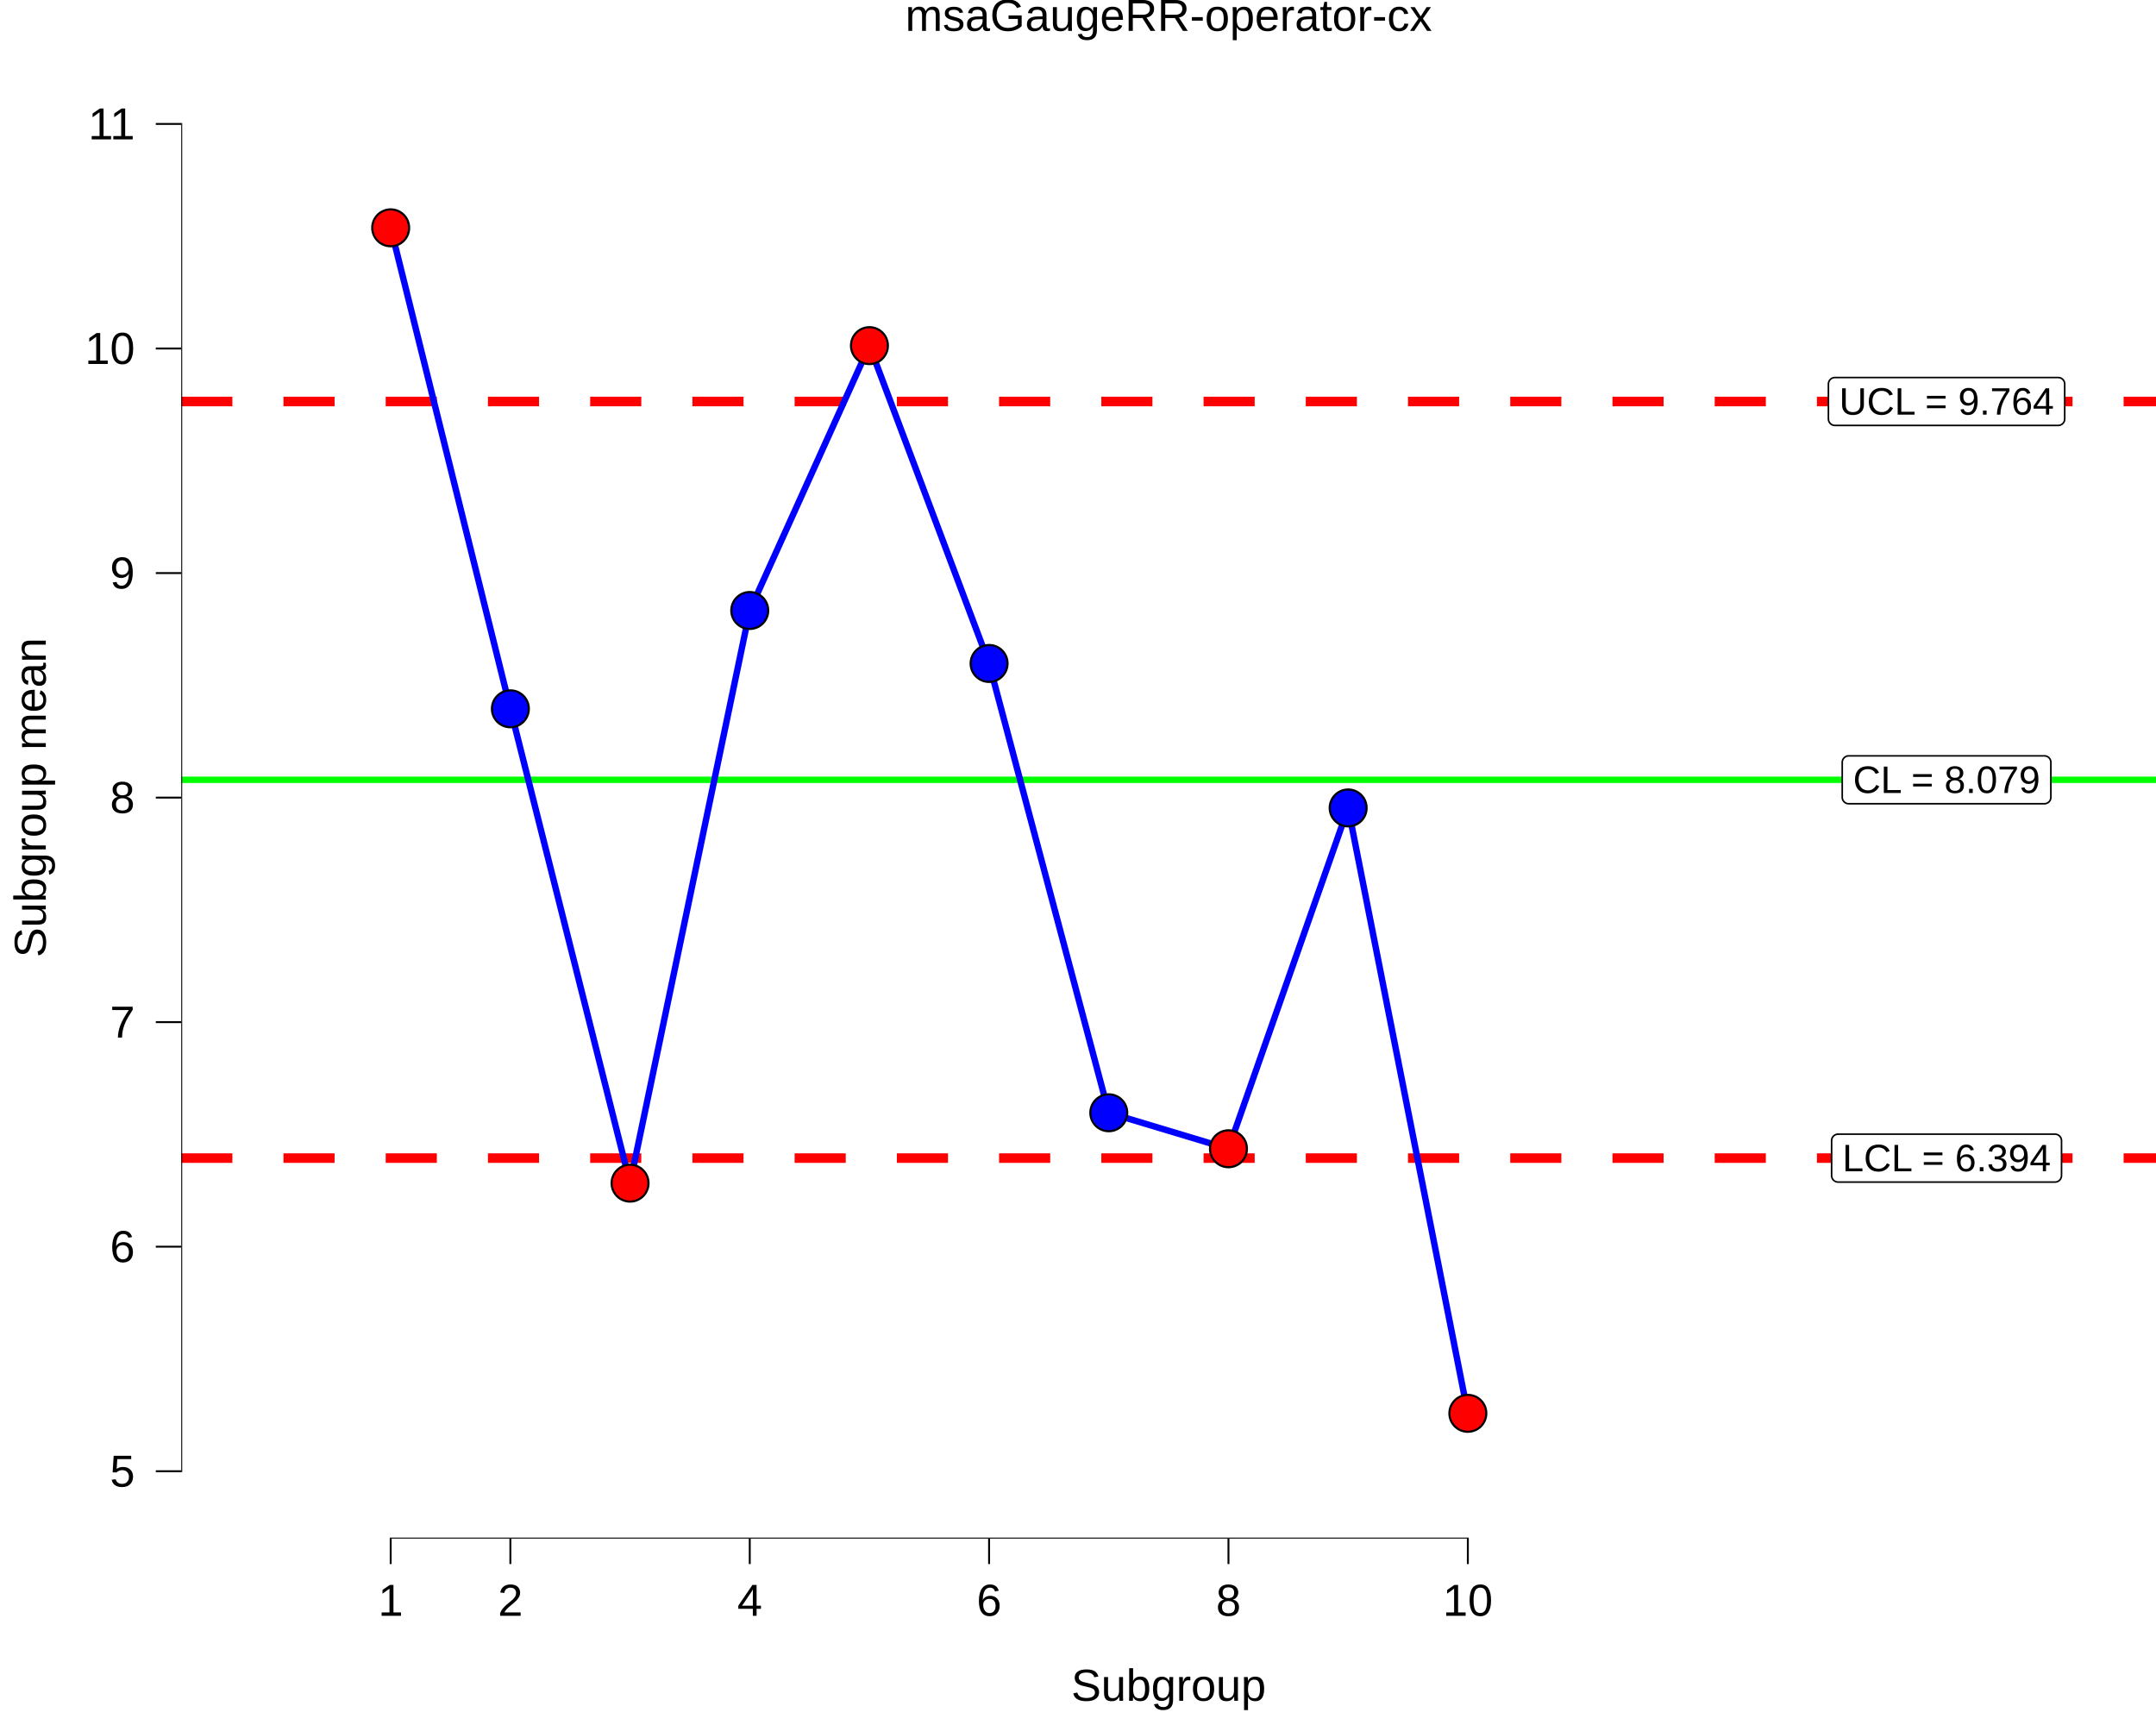
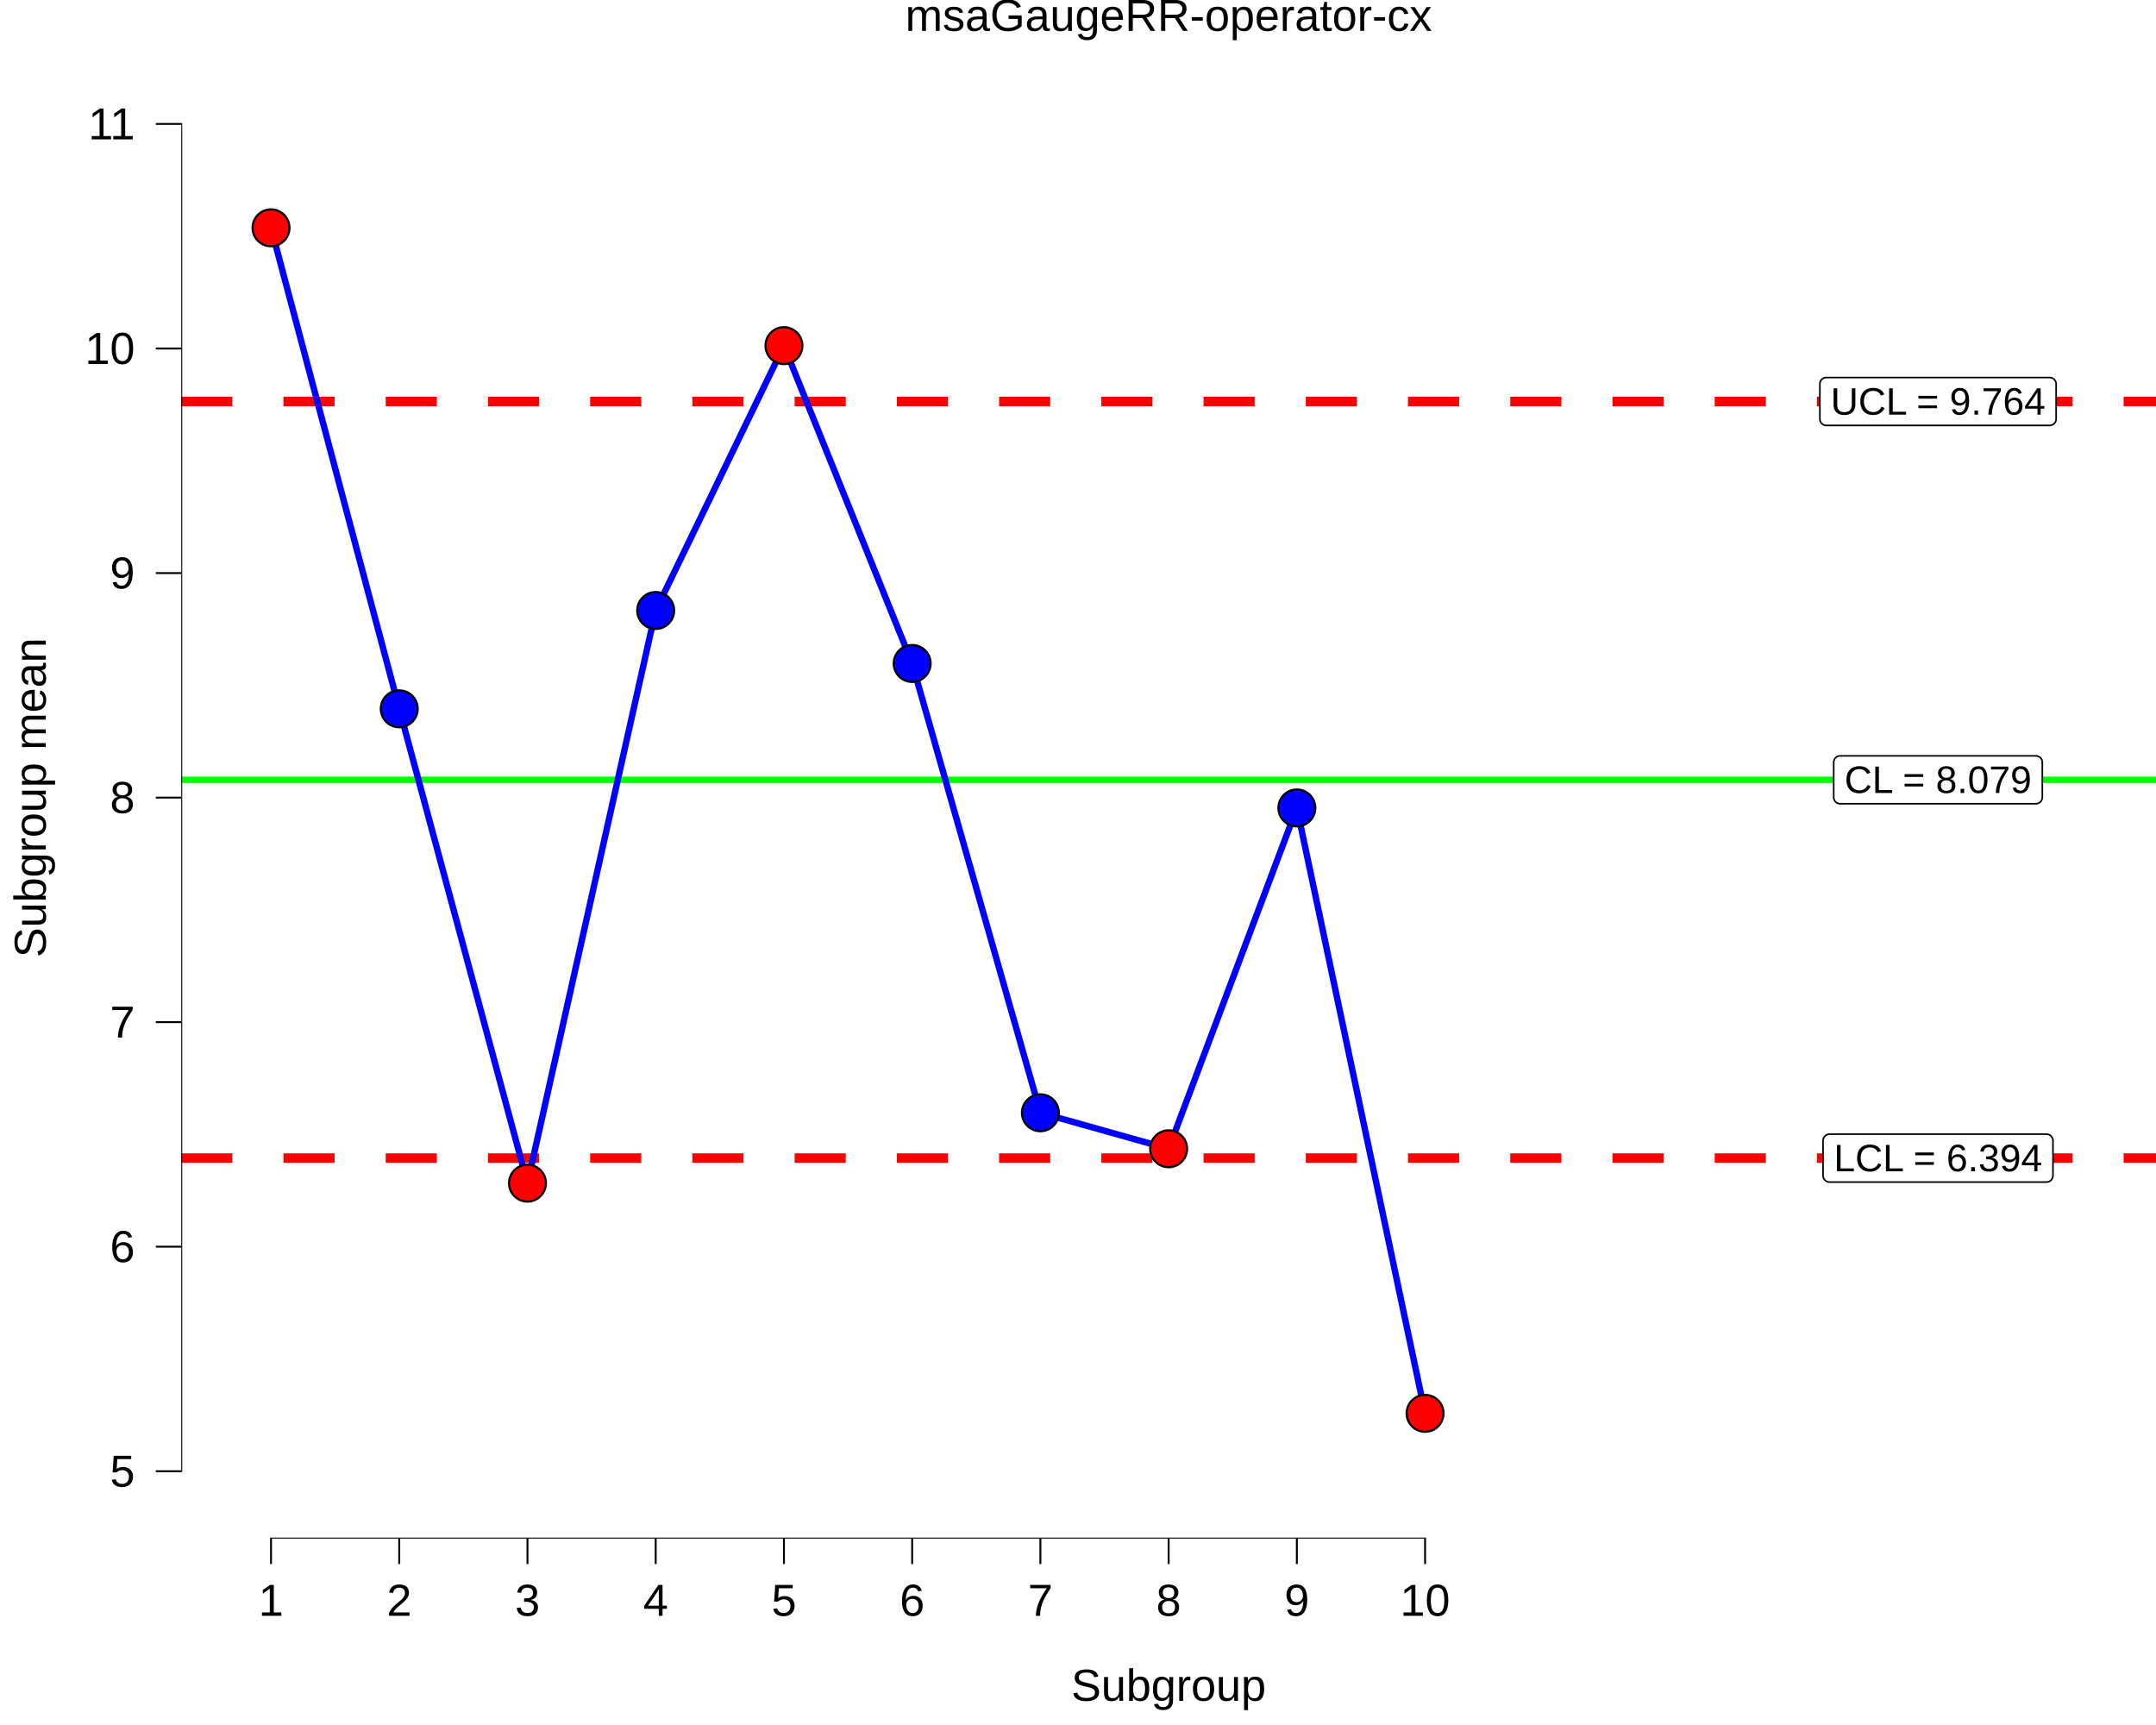
<svg xmlns="http://www.w3.org/2000/svg" viewBox="0 0 720.00 576.00">
  <defs>
    <style type="text/css">
    line, polyline, polygon, path, rect, circle {
      fill: none;
      stroke: #000000;
      stroke-linecap: round;
      stroke-linejoin: round;
      stroke-miterlimit: 10.00;
    }
  </style>
  </defs>
  <rect width="100%" height="100%" style="stroke: none; fill: #FFFFFF;" />
  <rect x="0.00" y="0.00" width="720.00" height="576.00" style="stroke-width: 10.67; stroke: none;" />
  <defs>
    <clipPath id="cpNjAuNTN8NzIwLjAwfDUxMy43NXwxOC45MA==">
      <rect x="60.53" y="18.90" width="659.47" height="494.85" />
    </clipPath>
  </defs>
  <rect x="60.53" y="18.90" width="659.47" height="494.85" style="stroke-width: 10.67; stroke: none;" clip-path="url(#cpNjAuNTN8NzIwLjAwfDUxMy43NXwxOC45MA==)" />
  <line x1="60.53" y1="260.38" x2="720.00" y2="260.38" style="stroke-width: 2.13; stroke: #00FF00; stroke-linecap: butt;" clip-path="url(#cpNjAuNTN8NzIwLjAwfDUxMy43NXwxOC45MA==)" />
  <line x1="60.53" y1="134.06" x2="720.00" y2="134.06" style="stroke-width: 3.20; stroke: #FF0000; stroke-dasharray: 17.07,17.07; stroke-linecap: butt;" clip-path="url(#cpNjAuNTN8NzIwLjAwfDUxMy43NXwxOC45MA==)" />
  <line x1="60.53" y1="386.71" x2="720.00" y2="386.71" style="stroke-width: 3.20; stroke: #FF0000; stroke-dasharray: 17.07,17.07; stroke-linecap: butt;" clip-path="url(#cpNjAuNTN8NzIwLjAwfDUxMy43NXwxOC45MA==)" />
-   <polygon points="617.38,268.38 682.73,268.38 682.64,268.38 682.99,268.37 683.33,268.30 683.66,268.17 683.96,268.00 684.23,267.78 684.46,267.52 684.64,267.23 684.78,266.91 684.86,266.57 684.89,266.22 684.89,266.22 684.89,254.55 684.89,254.55 684.86,254.20 684.78,253.86 684.64,253.54 684.46,253.25 684.23,252.99 683.96,252.77 683.66,252.60 683.33,252.47 682.99,252.40 682.73,252.39 617.38,252.39 617.64,252.40 617.29,252.39 616.95,252.43 616.62,252.53 616.30,252.68 616.02,252.87 615.77,253.11 615.56,253.39 615.39,253.70 615.28,254.03 615.23,254.37 615.22,254.55 615.22,266.22 615.23,266.05 615.23,266.40 615.28,266.74 615.39,267.07 615.56,267.38 615.77,267.66 616.02,267.90 616.30,268.09 616.62,268.24 616.95,268.34 617.29,268.38 " style="stroke-width: 0.53; fill: #FFFFFF;" clip-path="url(#cpNjAuNTN8NzIwLjAwfDUxMy43NXwxOC45MA==)" />
+   <polygon points="614.53,268.38 679.88,268.38 679.79,268.38 680.14,268.37 680.48,268.30 680.80,268.17 681.10,268.00 681.37,267.78 681.60,267.52 681.79,267.23 681.92,266.91 682.01,266.57 682.04,266.22 682.04,266.22 682.04,254.55 682.04,254.55 682.01,254.20 681.92,253.86 681.79,253.54 681.60,253.25 681.37,252.99 681.10,252.77 680.80,252.60 680.48,252.47 680.14,252.40 679.88,252.39 614.53,252.39 614.79,252.40 614.44,252.39 614.10,252.43 613.76,252.53 613.45,252.68 613.16,252.87 612.91,253.11 612.70,253.39 612.54,253.70 612.43,254.03 612.37,254.37 612.37,254.55 612.37,266.22 612.37,266.05 612.37,266.40 612.43,266.74 612.54,267.07 612.70,267.38 612.91,267.66 613.16,267.90 613.45,268.09 613.76,268.24 614.10,268.34 614.44,268.38 " style="stroke-width: 0.53; fill: #FFFFFF;" clip-path="url(#cpNjAuNTN8NzIwLjAwfDUxMy43NXwxOC45MA==)" />
  <g clip-path="url(#cpNjAuNTN8NzIwLjAwfDUxMy43NXwxOC45MA==)">
-     <text x="618.82" y="264.78" style="font-size: 12.80px; font-family: Liberation Sans;" textLength="62.47px" lengthAdjust="spacingAndGlyphs">CL = 8.079</text>
+     <text x="615.97" y="264.78" style="font-size: 12.80px; font-family: Liberation Sans;" textLength="62.47px" lengthAdjust="spacingAndGlyphs">CL = 8.079</text>
  </g>
-   <polygon points="612.76,142.06 687.35,142.06 687.26,142.06 687.61,142.04 687.95,141.97 688.27,141.85 688.57,141.68 688.84,141.46 689.07,141.20 689.26,140.90 689.40,140.58 689.48,140.25 689.51,139.90 689.51,139.90 689.51,128.22 689.51,128.22 689.48,127.88 689.40,127.54 689.26,127.22 689.07,126.92 688.84,126.66 688.57,126.44 688.27,126.27 687.95,126.15 687.61,126.08 687.35,126.06 612.76,126.06 613.03,126.08 612.68,126.06 612.33,126.11 612.00,126.20 611.68,126.35 611.40,126.55 611.15,126.79 610.94,127.07 610.78,127.38 610.67,127.70 610.61,128.05 610.60,128.22 610.60,139.90 610.61,139.72 610.61,140.07 610.67,140.42 610.78,140.75 610.94,141.05 611.15,141.33 611.40,141.57 611.68,141.77 612.00,141.92 612.33,142.02 612.68,142.06 " style="stroke-width: 0.53; fill: #FFFFFF;" clip-path="url(#cpNjAuNTN8NzIwLjAwfDUxMy43NXwxOC45MA==)" />
+   <polygon points="609.91,142.06 684.49,142.06 684.41,142.06 684.75,142.04 685.09,141.97 685.42,141.85 685.72,141.68 685.99,141.46 686.22,141.20 686.41,140.90 686.54,140.58 686.63,140.25 686.65,139.90 686.65,139.90 686.65,128.22 686.65,128.22 686.63,127.88 686.54,127.54 686.41,127.22 686.22,126.92 685.99,126.66 685.72,126.44 685.42,126.27 685.09,126.15 684.75,126.08 684.49,126.06 609.91,126.06 610.17,126.08 609.82,126.06 609.48,126.11 609.14,126.20 608.83,126.35 608.54,126.55 608.29,126.79 608.08,127.07 607.92,127.38 607.81,127.70 607.76,128.05 607.75,128.22 607.75,139.90 607.76,139.72 607.76,140.07 607.81,140.42 607.92,140.75 608.08,141.05 608.29,141.33 608.54,141.57 608.83,141.77 609.14,141.92 609.48,142.02 609.82,142.06 " style="stroke-width: 0.53; fill: #FFFFFF;" clip-path="url(#cpNjAuNTN8NzIwLjAwfDUxMy43NXwxOC45MA==)" />
  <g clip-path="url(#cpNjAuNTN8NzIwLjAwfDUxMy43NXwxOC45MA==)">
-     <text x="614.20" y="138.46" style="font-size: 12.80px; font-family: Liberation Sans;" textLength="71.70px" lengthAdjust="spacingAndGlyphs">UCL = 9.764</text>
+     <text x="611.35" y="138.46" style="font-size: 12.80px; font-family: Liberation Sans;" textLength="71.70px" lengthAdjust="spacingAndGlyphs">UCL = 9.764</text>
  </g>
-   <polygon points="613.83,394.71 686.29,394.71 686.20,394.71 686.55,394.69 686.89,394.62 687.21,394.50 687.51,394.33 687.78,394.11 688.01,393.85 688.20,393.55 688.33,393.23 688.42,392.89 688.45,392.55 688.45,392.55 688.45,380.87 688.45,380.87 688.42,380.52 688.33,380.19 688.20,379.87 688.01,379.57 687.78,379.31 687.51,379.09 687.21,378.92 686.89,378.80 686.55,378.73 686.29,378.71 613.83,378.71 614.09,378.73 613.74,378.71 613.40,378.75 613.06,378.85 612.75,379.00 612.46,379.20 612.21,379.44 612.00,379.72 611.84,380.02 611.73,380.35 611.67,380.70 611.67,380.87 611.67,392.55 611.67,392.37 611.67,392.72 611.73,393.06 611.84,393.39 612.00,393.70 612.21,393.98 612.46,394.22 612.75,394.42 613.06,394.57 613.40,394.66 613.74,394.71 " style="stroke-width: 0.53; fill: #FFFFFF;" clip-path="url(#cpNjAuNTN8NzIwLjAwfDUxMy43NXwxOC45MA==)" />
+   <polygon points="610.97,394.71 683.43,394.71 683.34,394.71 683.69,394.69 684.03,394.62 684.36,394.50 684.66,394.33 684.93,394.11 685.16,393.85 685.34,393.55 685.48,393.23 685.56,392.89 685.59,392.55 685.59,392.55 685.59,380.87 685.59,380.87 685.56,380.52 685.48,380.19 685.34,379.87 685.16,379.57 684.93,379.31 684.66,379.09 684.36,378.92 684.03,378.80 683.69,378.73 683.43,378.71 610.97,378.71 611.23,378.73 610.89,378.71 610.54,378.75 610.21,378.85 609.89,379.00 609.61,379.20 609.36,379.44 609.15,379.72 608.99,380.02 608.88,380.35 608.82,380.70 608.81,380.87 608.81,392.55 608.82,392.37 608.82,392.72 608.88,393.06 608.99,393.39 609.15,393.70 609.36,393.98 609.61,394.22 609.89,394.42 610.21,394.57 610.54,394.66 610.89,394.71 " style="stroke-width: 0.53; fill: #FFFFFF;" clip-path="url(#cpNjAuNTN8NzIwLjAwfDUxMy43NXwxOC45MA==)" />
  <g clip-path="url(#cpNjAuNTN8NzIwLjAwfDUxMy43NXwxOC45MA==)">
-     <text x="615.27" y="391.11" style="font-size: 12.80px; font-family: Liberation Sans;" textLength="69.58px" lengthAdjust="spacingAndGlyphs">LCL = 6.394</text>
+     <text x="612.41" y="391.11" style="font-size: 12.80px; font-family: Liberation Sans;" textLength="69.58px" lengthAdjust="spacingAndGlyphs">LCL = 6.394</text>
  </g>
-   <polyline points="130.47,76.07 170.44,236.68 210.41,395.07 250.38,203.85 290.35,115.41 330.31,221.54 370.28,371.57 410.25,383.59 450.22,269.78 490.19,471.93 " style="stroke-width: 2.13; stroke: #0000FF; stroke-linecap: butt;" clip-path="url(#cpNjAuNTN8NzIwLjAwfDUxMy43NXwxOC45MA==)" />
-   <circle cx="130.47" cy="76.07" r="4.62pt" style="stroke-width: 0.71; fill: #FF0000;" clip-path="url(#cpNjAuNTN8NzIwLjAwfDUxMy43NXwxOC45MA==)" />
-   <circle cx="170.44" cy="236.68" r="4.62pt" style="stroke-width: 0.71; fill: #0000FF;" clip-path="url(#cpNjAuNTN8NzIwLjAwfDUxMy43NXwxOC45MA==)" />
-   <circle cx="210.41" cy="395.07" r="4.62pt" style="stroke-width: 0.71; fill: #FF0000;" clip-path="url(#cpNjAuNTN8NzIwLjAwfDUxMy43NXwxOC45MA==)" />
-   <circle cx="250.38" cy="203.85" r="4.62pt" style="stroke-width: 0.71; fill: #0000FF;" clip-path="url(#cpNjAuNTN8NzIwLjAwfDUxMy43NXwxOC45MA==)" />
-   <circle cx="290.35" cy="115.41" r="4.62pt" style="stroke-width: 0.71; fill: #FF0000;" clip-path="url(#cpNjAuNTN8NzIwLjAwfDUxMy43NXwxOC45MA==)" />
-   <circle cx="330.31" cy="221.54" r="4.62pt" style="stroke-width: 0.71; fill: #0000FF;" clip-path="url(#cpNjAuNTN8NzIwLjAwfDUxMy43NXwxOC45MA==)" />
-   <circle cx="370.28" cy="371.57" r="4.62pt" style="stroke-width: 0.71; fill: #0000FF;" clip-path="url(#cpNjAuNTN8NzIwLjAwfDUxMy43NXwxOC45MA==)" />
-   <circle cx="410.25" cy="383.59" r="4.62pt" style="stroke-width: 0.71; fill: #FF0000;" clip-path="url(#cpNjAuNTN8NzIwLjAwfDUxMy43NXwxOC45MA==)" />
-   <circle cx="450.22" cy="269.78" r="4.62pt" style="stroke-width: 0.71; fill: #0000FF;" clip-path="url(#cpNjAuNTN8NzIwLjAwfDUxMy43NXwxOC45MA==)" />
-   <circle cx="490.19" cy="471.93" r="4.62pt" style="stroke-width: 0.71; fill: #FF0000;" clip-path="url(#cpNjAuNTN8NzIwLjAwfDUxMy43NXwxOC45MA==)" />
-   <line x1="130.16" y1="513.75" x2="490.50" y2="513.75" style="stroke-width: 0.64; stroke-linecap: butt;" clip-path="url(#cpNjAuNTN8NzIwLjAwfDUxMy43NXwxOC45MA==)" />
+   <polyline points="90.51,76.07 133.33,236.68 176.15,395.07 218.97,203.85 261.80,115.41 304.62,221.54 347.44,371.57 390.27,383.59 433.09,269.78 475.91,471.93 " style="stroke-width: 2.13; stroke: #0000FF; stroke-linecap: butt;" clip-path="url(#cpNjAuNTN8NzIwLjAwfDUxMy43NXwxOC45MA==)" />
+   <circle cx="90.51" cy="76.07" r="4.62pt" style="stroke-width: 0.71; fill: #FF0000;" clip-path="url(#cpNjAuNTN8NzIwLjAwfDUxMy43NXwxOC45MA==)" />
+   <circle cx="133.33" cy="236.68" r="4.62pt" style="stroke-width: 0.71; fill: #0000FF;" clip-path="url(#cpNjAuNTN8NzIwLjAwfDUxMy43NXwxOC45MA==)" />
+   <circle cx="176.15" cy="395.07" r="4.62pt" style="stroke-width: 0.71; fill: #FF0000;" clip-path="url(#cpNjAuNTN8NzIwLjAwfDUxMy43NXwxOC45MA==)" />
+   <circle cx="218.97" cy="203.85" r="4.62pt" style="stroke-width: 0.71; fill: #0000FF;" clip-path="url(#cpNjAuNTN8NzIwLjAwfDUxMy43NXwxOC45MA==)" />
+   <circle cx="261.80" cy="115.41" r="4.62pt" style="stroke-width: 0.71; fill: #FF0000;" clip-path="url(#cpNjAuNTN8NzIwLjAwfDUxMy43NXwxOC45MA==)" />
+   <circle cx="304.62" cy="221.54" r="4.62pt" style="stroke-width: 0.71; fill: #0000FF;" clip-path="url(#cpNjAuNTN8NzIwLjAwfDUxMy43NXwxOC45MA==)" />
+   <circle cx="347.44" cy="371.57" r="4.62pt" style="stroke-width: 0.71; fill: #0000FF;" clip-path="url(#cpNjAuNTN8NzIwLjAwfDUxMy43NXwxOC45MA==)" />
+   <circle cx="390.27" cy="383.59" r="4.62pt" style="stroke-width: 0.71; fill: #FF0000;" clip-path="url(#cpNjAuNTN8NzIwLjAwfDUxMy43NXwxOC45MA==)" />
+   <circle cx="433.09" cy="269.78" r="4.62pt" style="stroke-width: 0.71; fill: #0000FF;" clip-path="url(#cpNjAuNTN8NzIwLjAwfDUxMy43NXwxOC45MA==)" />
+   <circle cx="475.91" cy="471.93" r="4.62pt" style="stroke-width: 0.71; fill: #FF0000;" clip-path="url(#cpNjAuNTN8NzIwLjAwfDUxMy43NXwxOC45MA==)" />
+   <line x1="90.19" y1="513.75" x2="476.23" y2="513.75" style="stroke-width: 0.64; stroke-linecap: butt;" clip-path="url(#cpNjAuNTN8NzIwLjAwfDUxMy43NXwxOC45MA==)" />
  <line x1="60.53" y1="491.58" x2="60.53" y2="41.08" style="stroke-width: 0.64; stroke-linecap: butt;" clip-path="url(#cpNjAuNTN8NzIwLjAwfDUxMy43NXwxOC45MA==)" />
  <rect x="60.53" y="18.90" width="659.47" height="494.85" style="stroke-width: 0.00; stroke: none;" clip-path="url(#cpNjAuNTN8NzIwLjAwfDUxMy43NXwxOC45MA==)" />
  <defs>
    <clipPath id="cpMC4wMHw3MjAuMDB8NTc2LjAwfDAuMDA=">
      <rect x="0.00" y="0.00" width="720.00" height="576.00" />
    </clipPath>
  </defs>
  <polyline points="60.53,513.75 60.53,18.90 " style="stroke-width: 0.00; stroke: none; stroke-linecap: butt;" clip-path="url(#cpMC4wMHw3MjAuMDB8NTc2LjAwfDAuMDA=)" />
  <g clip-path="url(#cpMC4wMHw3MjAuMDB8NTc2LjAwfDAuMDA=)">
    <text x="36.71" y="496.42" style="font-size: 15.00px; font-family: Liberation Sans;" textLength="8.34px" lengthAdjust="spacingAndGlyphs">5</text>
  </g>
  <g clip-path="url(#cpMC4wMHw3MjAuMDB8NTc2LjAwfDAuMDA=)">
    <text x="36.71" y="421.44" style="font-size: 15.00px; font-family: Liberation Sans;" textLength="8.34px" lengthAdjust="spacingAndGlyphs">6</text>
  </g>
  <g clip-path="url(#cpMC4wMHw3MjAuMDB8NTc2LjAwfDAuMDA=)">
    <text x="36.71" y="346.46" style="font-size: 15.00px; font-family: Liberation Sans;" textLength="8.34px" lengthAdjust="spacingAndGlyphs">7</text>
  </g>
  <g clip-path="url(#cpMC4wMHw3MjAuMDB8NTc2LjAwfDAuMDA=)">
    <text x="36.71" y="271.48" style="font-size: 15.00px; font-family: Liberation Sans;" textLength="8.34px" lengthAdjust="spacingAndGlyphs">8</text>
  </g>
  <g clip-path="url(#cpMC4wMHw3MjAuMDB8NTc2LjAwfDAuMDA=)">
    <text x="36.71" y="196.51" style="font-size: 15.00px; font-family: Liberation Sans;" textLength="8.34px" lengthAdjust="spacingAndGlyphs">9</text>
  </g>
  <g clip-path="url(#cpMC4wMHw3MjAuMDB8NTc2LjAwfDAuMDA=)">
    <text x="28.37" y="121.53" style="font-size: 15.00px; font-family: Liberation Sans;" textLength="16.69px" lengthAdjust="spacingAndGlyphs">10</text>
  </g>
  <g clip-path="url(#cpMC4wMHw3MjAuMDB8NTc2LjAwfDAuMDA=)">
    <text x="29.48" y="46.55" style="font-size: 15.00px; font-family: Liberation Sans;" textLength="15.58px" lengthAdjust="spacingAndGlyphs">11</text>
  </g>
  <polyline points="52.03,491.26 60.53,491.26 " style="stroke-width: 0.64; stroke-linecap: butt;" clip-path="url(#cpMC4wMHw3MjAuMDB8NTc2LjAwfDAuMDA=)" />
  <polyline points="52.03,416.28 60.53,416.28 " style="stroke-width: 0.64; stroke-linecap: butt;" clip-path="url(#cpMC4wMHw3MjAuMDB8NTc2LjAwfDAuMDA=)" />
  <polyline points="52.03,341.30 60.53,341.30 " style="stroke-width: 0.64; stroke-linecap: butt;" clip-path="url(#cpMC4wMHw3MjAuMDB8NTc2LjAwfDAuMDA=)" />
  <polyline points="52.03,266.33 60.53,266.33 " style="stroke-width: 0.64; stroke-linecap: butt;" clip-path="url(#cpMC4wMHw3MjAuMDB8NTc2LjAwfDAuMDA=)" />
  <polyline points="52.03,191.35 60.53,191.35 " style="stroke-width: 0.64; stroke-linecap: butt;" clip-path="url(#cpMC4wMHw3MjAuMDB8NTc2LjAwfDAuMDA=)" />
  <polyline points="52.03,116.37 60.53,116.37 " style="stroke-width: 0.64; stroke-linecap: butt;" clip-path="url(#cpMC4wMHw3MjAuMDB8NTc2LjAwfDAuMDA=)" />
  <polyline points="52.03,41.39 60.53,41.39 " style="stroke-width: 0.64; stroke-linecap: butt;" clip-path="url(#cpMC4wMHw3MjAuMDB8NTc2LjAwfDAuMDA=)" />
  <polyline points="60.53,513.75 720.00,513.75 " style="stroke-width: 0.00; stroke: none; stroke-linecap: butt;" clip-path="url(#cpMC4wMHw3MjAuMDB8NTc2LjAwfDAuMDA=)" />
-   <polyline points="130.47,522.26 130.47,513.75 " style="stroke-width: 0.64; stroke-linecap: butt;" clip-path="url(#cpMC4wMHw3MjAuMDB8NTc2LjAwfDAuMDA=)" />
-   <polyline points="170.44,522.26 170.44,513.75 " style="stroke-width: 0.64; stroke-linecap: butt;" clip-path="url(#cpMC4wMHw3MjAuMDB8NTc2LjAwfDAuMDA=)" />
-   <polyline points="250.38,522.26 250.38,513.75 " style="stroke-width: 0.64; stroke-linecap: butt;" clip-path="url(#cpMC4wMHw3MjAuMDB8NTc2LjAwfDAuMDA=)" />
-   <polyline points="330.31,522.26 330.31,513.75 " style="stroke-width: 0.64; stroke-linecap: butt;" clip-path="url(#cpMC4wMHw3MjAuMDB8NTc2LjAwfDAuMDA=)" />
-   <polyline points="410.25,522.26 410.25,513.75 " style="stroke-width: 0.64; stroke-linecap: butt;" clip-path="url(#cpMC4wMHw3MjAuMDB8NTc2LjAwfDAuMDA=)" />
-   <polyline points="490.19,522.26 490.19,513.75 " style="stroke-width: 0.64; stroke-linecap: butt;" clip-path="url(#cpMC4wMHw3MjAuMDB8NTc2LjAwfDAuMDA=)" />
+   <polyline points="90.51,522.26 90.51,513.75 " style="stroke-width: 0.64; stroke-linecap: butt;" clip-path="url(#cpMC4wMHw3MjAuMDB8NTc2LjAwfDAuMDA=)" />
+   <polyline points="133.33,522.26 133.33,513.75 " style="stroke-width: 0.64; stroke-linecap: butt;" clip-path="url(#cpMC4wMHw3MjAuMDB8NTc2LjAwfDAuMDA=)" />
+   <polyline points="176.15,522.26 176.15,513.75 " style="stroke-width: 0.64; stroke-linecap: butt;" clip-path="url(#cpMC4wMHw3MjAuMDB8NTc2LjAwfDAuMDA=)" />
+   <polyline points="218.97,522.26 218.97,513.75 " style="stroke-width: 0.64; stroke-linecap: butt;" clip-path="url(#cpMC4wMHw3MjAuMDB8NTc2LjAwfDAuMDA=)" />
+   <polyline points="261.80,522.26 261.80,513.75 " style="stroke-width: 0.64; stroke-linecap: butt;" clip-path="url(#cpMC4wMHw3MjAuMDB8NTc2LjAwfDAuMDA=)" />
+   <polyline points="304.62,522.26 304.62,513.75 " style="stroke-width: 0.64; stroke-linecap: butt;" clip-path="url(#cpMC4wMHw3MjAuMDB8NTc2LjAwfDAuMDA=)" />
+   <polyline points="347.44,522.26 347.44,513.75 " style="stroke-width: 0.64; stroke-linecap: butt;" clip-path="url(#cpMC4wMHw3MjAuMDB8NTc2LjAwfDAuMDA=)" />
+   <polyline points="390.27,522.26 390.27,513.75 " style="stroke-width: 0.64; stroke-linecap: butt;" clip-path="url(#cpMC4wMHw3MjAuMDB8NTc2LjAwfDAuMDA=)" />
+   <polyline points="433.09,522.26 433.09,513.75 " style="stroke-width: 0.64; stroke-linecap: butt;" clip-path="url(#cpMC4wMHw3MjAuMDB8NTc2LjAwfDAuMDA=)" />
+   <polyline points="475.91,522.26 475.91,513.75 " style="stroke-width: 0.64; stroke-linecap: butt;" clip-path="url(#cpMC4wMHw3MjAuMDB8NTc2LjAwfDAuMDA=)" />
  <g clip-path="url(#cpMC4wMHw3MjAuMDB8NTc2LjAwfDAuMDA=)">
-     <text x="126.30" y="539.54" style="font-size: 15.00px; font-family: Liberation Sans;" textLength="8.34px" lengthAdjust="spacingAndGlyphs">1</text>
+     <text x="86.34" y="539.54" style="font-size: 15.00px; font-family: Liberation Sans;" textLength="8.34px" lengthAdjust="spacingAndGlyphs">1</text>
  </g>
  <g clip-path="url(#cpMC4wMHw3MjAuMDB8NTc2LjAwfDAuMDA=)">
-     <text x="166.27" y="539.54" style="font-size: 15.00px; font-family: Liberation Sans;" textLength="8.34px" lengthAdjust="spacingAndGlyphs">2</text>
+     <text x="129.16" y="539.54" style="font-size: 15.00px; font-family: Liberation Sans;" textLength="8.34px" lengthAdjust="spacingAndGlyphs">2</text>
  </g>
  <g clip-path="url(#cpMC4wMHw3MjAuMDB8NTc2LjAwfDAuMDA=)">
-     <text x="246.21" y="539.54" style="font-size: 15.00px; font-family: Liberation Sans;" textLength="8.34px" lengthAdjust="spacingAndGlyphs">4</text>
+     <text x="171.98" y="539.54" style="font-size: 15.00px; font-family: Liberation Sans;" textLength="8.34px" lengthAdjust="spacingAndGlyphs">3</text>
  </g>
  <g clip-path="url(#cpMC4wMHw3MjAuMDB8NTc2LjAwfDAuMDA=)">
-     <text x="326.14" y="539.54" style="font-size: 15.00px; font-family: Liberation Sans;" textLength="8.34px" lengthAdjust="spacingAndGlyphs">6</text>
+     <text x="214.80" y="539.54" style="font-size: 15.00px; font-family: Liberation Sans;" textLength="8.34px" lengthAdjust="spacingAndGlyphs">4</text>
  </g>
  <g clip-path="url(#cpMC4wMHw3MjAuMDB8NTc2LjAwfDAuMDA=)">
-     <text x="406.08" y="539.54" style="font-size: 15.00px; font-family: Liberation Sans;" textLength="8.34px" lengthAdjust="spacingAndGlyphs">8</text>
+     <text x="257.63" y="539.54" style="font-size: 15.00px; font-family: Liberation Sans;" textLength="8.34px" lengthAdjust="spacingAndGlyphs">5</text>
  </g>
  <g clip-path="url(#cpMC4wMHw3MjAuMDB8NTc2LjAwfDAuMDA=)">
-     <text x="481.84" y="539.54" style="font-size: 15.00px; font-family: Liberation Sans;" textLength="16.69px" lengthAdjust="spacingAndGlyphs">10</text>
+     <text x="300.45" y="539.54" style="font-size: 15.00px; font-family: Liberation Sans;" textLength="8.34px" lengthAdjust="spacingAndGlyphs">6</text>
+   </g>
+   <g clip-path="url(#cpMC4wMHw3MjAuMDB8NTc2LjAwfDAuMDA=)">
+     <text x="343.27" y="539.54" style="font-size: 15.00px; font-family: Liberation Sans;" textLength="8.34px" lengthAdjust="spacingAndGlyphs">7</text>
+   </g>
+   <g clip-path="url(#cpMC4wMHw3MjAuMDB8NTc2LjAwfDAuMDA=)">
+     <text x="386.09" y="539.54" style="font-size: 15.00px; font-family: Liberation Sans;" textLength="8.34px" lengthAdjust="spacingAndGlyphs">8</text>
+   </g>
+   <g clip-path="url(#cpMC4wMHw3MjAuMDB8NTc2LjAwfDAuMDA=)">
+     <text x="428.92" y="539.54" style="font-size: 15.00px; font-family: Liberation Sans;" textLength="8.34px" lengthAdjust="spacingAndGlyphs">9</text>
+   </g>
+   <g clip-path="url(#cpMC4wMHw3MjAuMDB8NTc2LjAwfDAuMDA=)">
+     <text x="467.57" y="539.54" style="font-size: 15.00px; font-family: Liberation Sans;" textLength="16.69px" lengthAdjust="spacingAndGlyphs">10</text>
  </g>
  <g clip-path="url(#cpMC4wMHw3MjAuMDB8NTc2LjAwfDAuMDA=)">
    <text x="357.73" y="567.91" style="font-size: 15.00px; font-family: Liberation Sans;" textLength="65.06px" lengthAdjust="spacingAndGlyphs">Subgroup</text>
  </g>
  <g clip-path="url(#cpMC4wMHw3MjAuMDB8NTc2LjAwfDAuMDA=)">
    <text transform="translate(15.29,319.71) rotate(-90)" style="font-size: 15.00px; font-family: Liberation Sans;" textLength="106.77px" lengthAdjust="spacingAndGlyphs">Subgroup mean</text>
  </g>
  <g clip-path="url(#cpMC4wMHw3MjAuMDB8NTc2LjAwfDAuMDA=)">
    <text x="302.30" y="10.31" style="font-size: 15.00px; font-family: Liberation Sans;" textLength="175.94px" lengthAdjust="spacingAndGlyphs">msaGaugeRR-operator-cx</text>
  </g>
</svg>
